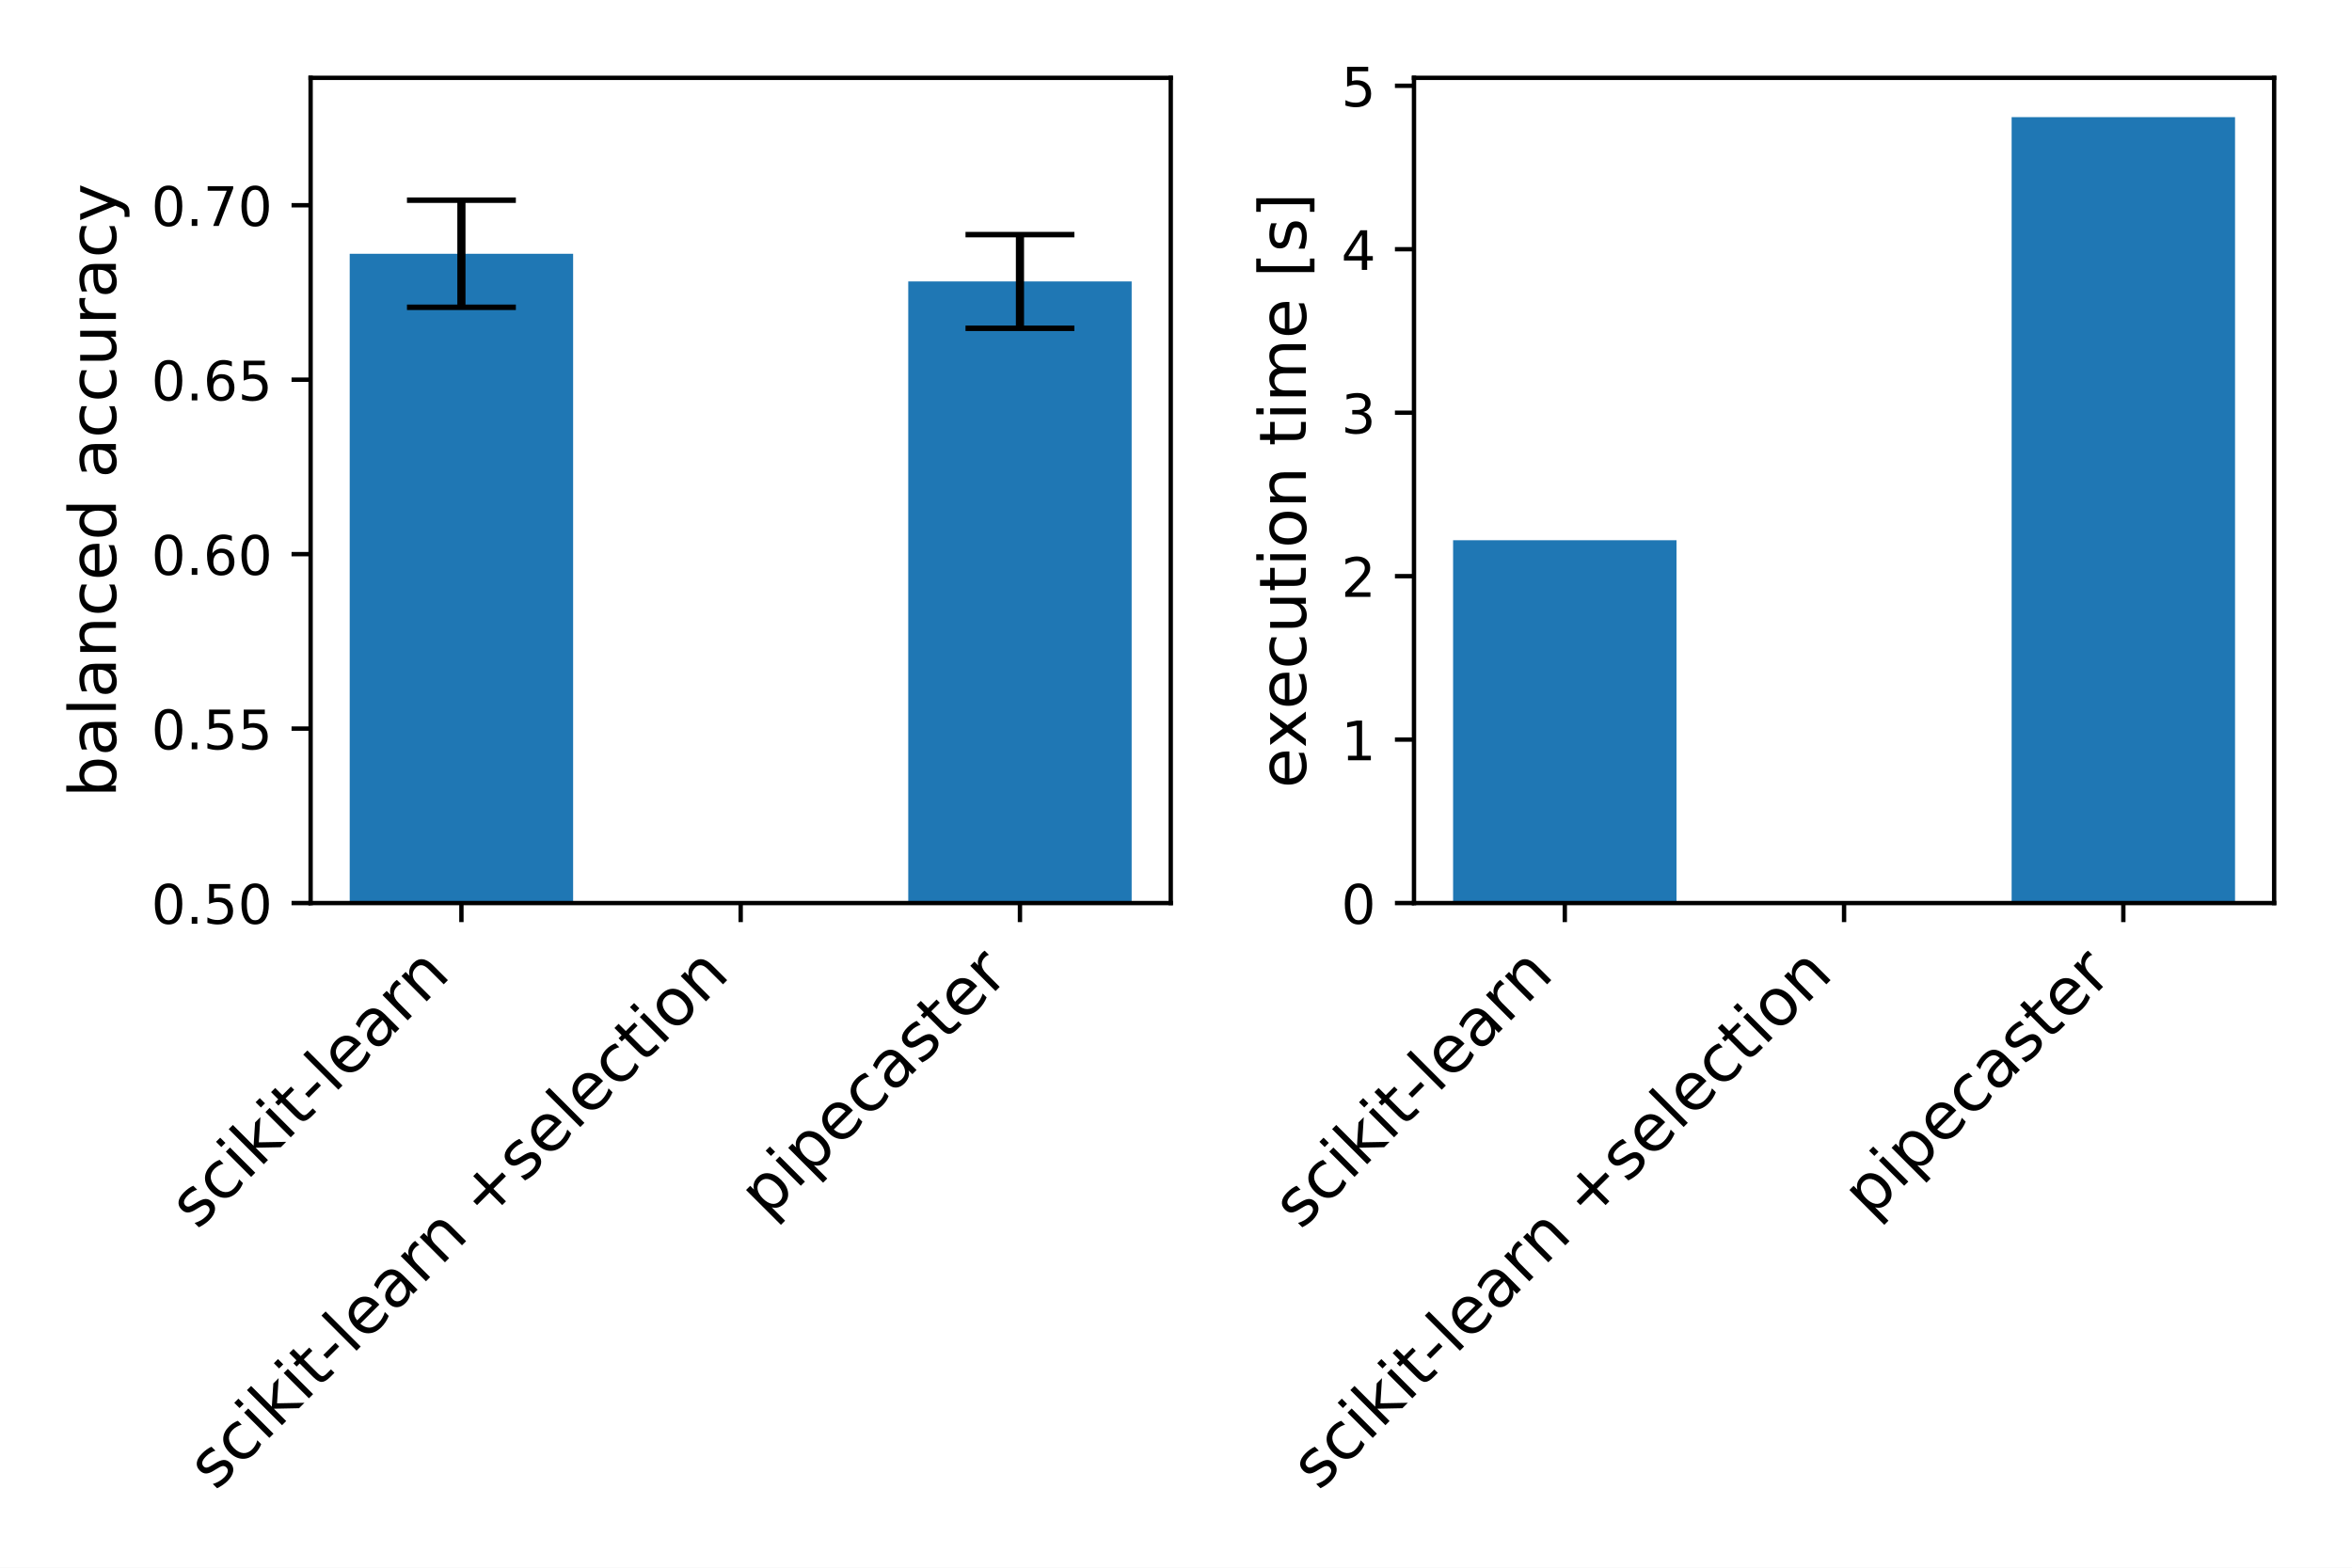
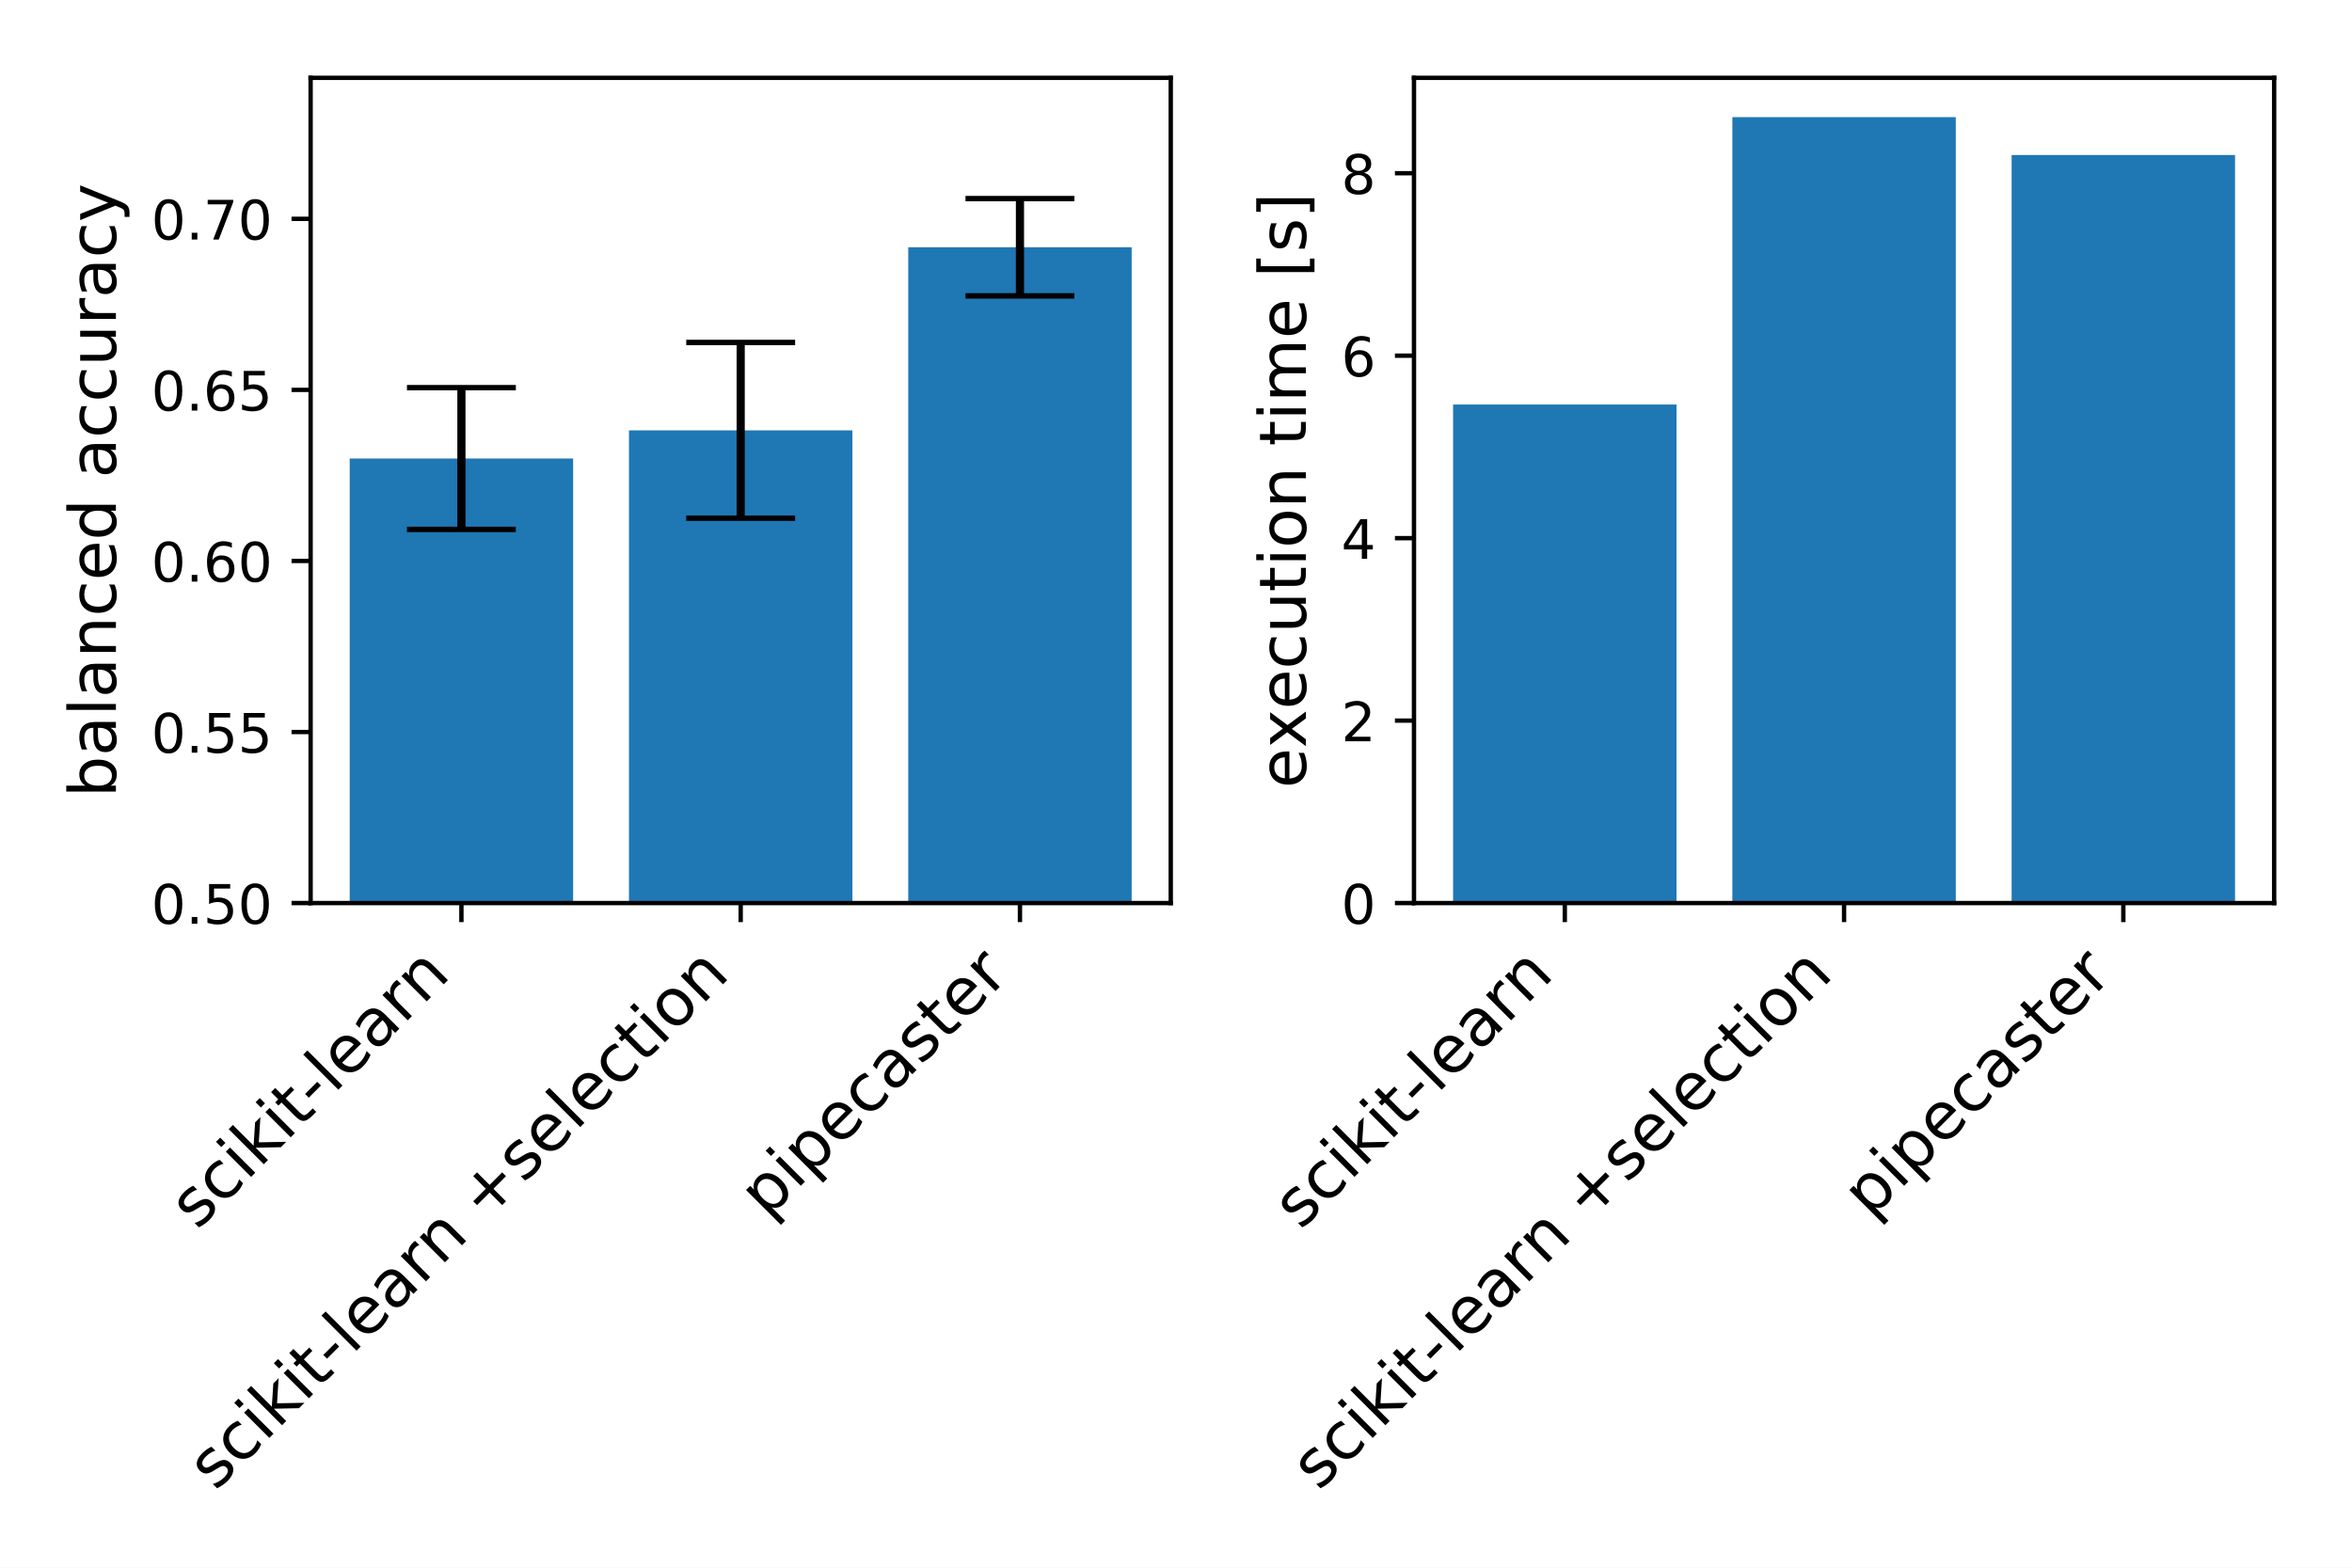
<svg xmlns="http://www.w3.org/2000/svg" xmlns:xlink="http://www.w3.org/1999/xlink" height="288pt" version="1.1" viewBox="0 0 432 288" width="432pt">
  <defs>
    <style type="text/css">
*{stroke-linecap:butt;stroke-linejoin:round;}
  </style>
  </defs>
  <g id="figure_1">
    <g id="patch_1">
      <path d="M 0 288  L 432 288  L 432 0  L 0 0  z " style="fill:#ffffff;" />
    </g>
    <g id="axes_1">
      <g id="patch_2">
        <path d="M 57.05 165.902  L 215.037 165.902  L 215.037 14.3  L 57.05 14.3  z " style="fill:#ffffff;" />
      </g>
      <g id="patch_3">
-         <path clip-path="url(#p1de238b66b)" d="M 64.231 486.399  L 105.267 486.399  L 105.267 46.618  L 64.231 46.618  z " style="fill:#1f77b4;" />
+         <path clip-path="url(#p3adee98c08)" d="M 64.231 480.147  L 105.267 480.147  L 105.267 84.238  L 64.231 84.238  z " style="fill:#1f77b4;" />
      </g>
      <g id="patch_4">
-         <path clip-path="url(#p1de238b66b)" d="M 115.526 486.399  L 156.562 486.399  L 156.562 486.399  L 115.526 486.399  z " style="fill:#1f77b4;" />
+         <path clip-path="url(#p3adee98c08)" d="M 115.526 480.147  L 156.562 480.147  L 156.562 79.061  L 115.526 79.061  z " style="fill:#1f77b4;" />
      </g>
      <g id="patch_5">
-         <path clip-path="url(#p1de238b66b)" d="M 166.821 486.399  L 207.856 486.399  L 207.856 51.705  L 166.821 51.705  z " style="fill:#1f77b4;" />
+         <path clip-path="url(#p3adee98c08)" d="M 166.821 480.147  L 207.856 480.147  L 207.856 45.421  L 166.821 45.421  z " style="fill:#1f77b4;" />
      </g>
      <g id="matplotlib.axis_1">
        <g id="xtick_1">
          <g id="line2d_1">
            <defs>
-               <path d="M 0 0  L 0 3.5  " id="m1858e8782e" style="stroke:#000000;stroke-width:0.8;" />
-             </defs>
-             <g>
-               <use style="stroke:#000000;stroke-width:0.8;" x="84.749" xlink:href="#m1858e8782e" y="165.902" />
+               <path d="M 0 0  L 0 3.5  " id="ma975ae0f17" style="stroke:#000000;stroke-width:0.8;" />
+             </defs>
+             <g>
+               <use style="stroke:#000000;stroke-width:0.8;" x="84.749" xlink:href="#ma975ae0f17" y="165.902" />
            </g>
          </g>
          <g id="text_1">
            <defs>
              <path d="M 44.281 53.078  L 44.281 44.578  Q 40.484 46.531 36.375 47.5  Q 32.281 48.484 27.875 48.484  Q 21.188 48.484 17.844 46.438  Q 14.5 44.391 14.5 40.281  Q 14.5 37.156 16.891 35.375  Q 19.281 33.594 26.516 31.984  L 29.594 31.297  Q 39.156 29.25 43.188 25.516  Q 47.219 21.781 47.219 15.094  Q 47.219 7.469 41.188 3.016  Q 35.156 -1.422 24.609 -1.422  Q 20.219 -1.422 15.453 -0.562  Q 10.688 0.297 5.422 2  L 5.422 11.281  Q 10.406 8.688 15.234 7.391  Q 20.062 6.109 24.812 6.109  Q 31.156 6.109 34.562 8.281  Q 37.984 10.453 37.984 14.406  Q 37.984 18.062 35.516 20.016  Q 33.062 21.969 24.703 23.781  L 21.578 24.516  Q 13.234 26.266 9.516 29.906  Q 5.812 33.547 5.812 39.891  Q 5.812 47.609 11.281 51.797  Q 16.75 56 26.812 56  Q 31.781 56 36.172 55.266  Q 40.578 54.547 44.281 53.078  z " id="DejaVuSans-115" />
              <path d="M 48.781 52.594  L 48.781 44.188  Q 44.969 46.297 41.141 47.344  Q 37.312 48.391 33.406 48.391  Q 24.656 48.391 19.812 42.844  Q 14.984 37.312 14.984 27.297  Q 14.984 17.281 19.812 11.734  Q 24.656 6.203 33.406 6.203  Q 37.312 6.203 41.141 7.25  Q 44.969 8.297 48.781 10.406  L 48.781 2.094  Q 45.016 0.344 40.984 -0.531  Q 36.969 -1.422 32.422 -1.422  Q 20.062 -1.422 12.781 6.344  Q 5.516 14.109 5.516 27.297  Q 5.516 40.672 12.859 48.328  Q 20.219 56 33.016 56  Q 37.156 56 41.109 55.141  Q 45.062 54.297 48.781 52.594  z " id="DejaVuSans-99" />
              <path d="M 9.422 54.688  L 18.406 54.688  L 18.406 0  L 9.422 0  z M 9.422 75.984  L 18.406 75.984  L 18.406 64.594  L 9.422 64.594  z " id="DejaVuSans-105" />
              <path d="M 9.078 75.984  L 18.109 75.984  L 18.109 31.109  L 44.922 54.688  L 56.391 54.688  L 27.391 29.109  L 57.625 0  L 45.906 0  L 18.109 26.703  L 18.109 0  L 9.078 0  z " id="DejaVuSans-107" />
              <path d="M 18.312 70.219  L 18.312 54.688  L 36.812 54.688  L 36.812 47.703  L 18.312 47.703  L 18.312 18.016  Q 18.312 11.328 20.141 9.422  Q 21.969 7.516 27.594 7.516  L 36.812 7.516  L 36.812 0  L 27.594 0  Q 17.188 0 13.234 3.875  Q 9.281 7.766 9.281 18.016  L 9.281 47.703  L 2.688 47.703  L 2.688 54.688  L 9.281 54.688  L 9.281 70.219  z " id="DejaVuSans-116" />
              <path d="M 4.891 31.391  L 31.203 31.391  L 31.203 23.391  L 4.891 23.391  z " id="DejaVuSans-45" />
              <path d="M 9.422 75.984  L 18.406 75.984  L 18.406 0  L 9.422 0  z " id="DejaVuSans-108" />
              <path d="M 56.203 29.594  L 56.203 25.203  L 14.891 25.203  Q 15.484 15.922 20.484 11.062  Q 25.484 6.203 34.422 6.203  Q 39.594 6.203 44.453 7.469  Q 49.312 8.734 54.109 11.281  L 54.109 2.781  Q 49.266 0.734 44.188 -0.344  Q 39.109 -1.422 33.891 -1.422  Q 20.797 -1.422 13.156 6.188  Q 5.516 13.812 5.516 26.812  Q 5.516 40.234 12.766 48.109  Q 20.016 56 32.328 56  Q 43.359 56 49.781 48.891  Q 56.203 41.797 56.203 29.594  z M 47.219 32.234  Q 47.125 39.594 43.094 43.984  Q 39.062 48.391 32.422 48.391  Q 24.906 48.391 20.391 44.141  Q 15.875 39.891 15.188 32.172  z " id="DejaVuSans-101" />
              <path d="M 34.281 27.484  Q 23.391 27.484 19.188 25  Q 14.984 22.516 14.984 16.5  Q 14.984 11.719 18.141 8.906  Q 21.297 6.109 26.703 6.109  Q 34.188 6.109 38.703 11.406  Q 43.219 16.703 43.219 25.484  L 43.219 27.484  z M 52.203 31.203  L 52.203 0  L 43.219 0  L 43.219 8.297  Q 40.141 3.328 35.547 0.953  Q 30.953 -1.422 24.312 -1.422  Q 15.922 -1.422 10.953 3.297  Q 6 8.016 6 15.922  Q 6 25.141 12.172 29.828  Q 18.359 34.516 30.609 34.516  L 43.219 34.516  L 43.219 35.406  Q 43.219 41.609 39.141 45  Q 35.062 48.391 27.688 48.391  Q 23 48.391 18.547 47.266  Q 14.109 46.141 10.016 43.891  L 10.016 52.203  Q 14.938 54.109 19.578 55.047  Q 24.219 56 28.609 56  Q 40.484 56 46.344 49.844  Q 52.203 43.703 52.203 31.203  z " id="DejaVuSans-97" />
              <path d="M 41.109 46.297  Q 39.594 47.172 37.812 47.578  Q 36.031 48 33.891 48  Q 26.266 48 22.188 43.047  Q 18.109 38.094 18.109 28.812  L 18.109 0  L 9.078 0  L 9.078 54.688  L 18.109 54.688  L 18.109 46.188  Q 20.953 51.172 25.484 53.578  Q 30.031 56 36.531 56  Q 37.453 56 38.578 55.875  Q 39.703 55.766 41.062 55.516  z " id="DejaVuSans-114" />
              <path d="M 54.891 33.016  L 54.891 0  L 45.906 0  L 45.906 32.719  Q 45.906 40.484 42.875 44.328  Q 39.844 48.188 33.797 48.188  Q 26.516 48.188 22.312 43.547  Q 18.109 38.922 18.109 30.906  L 18.109 0  L 9.078 0  L 9.078 54.688  L 18.109 54.688  L 18.109 46.188  Q 21.344 51.125 25.703 53.562  Q 30.078 56 35.797 56  Q 45.219 56 50.047 50.172  Q 54.891 44.344 54.891 33.016  z " id="DejaVuSans-110" />
            </defs>
            <g transform="translate(36.23981 226.0939)rotate(-45)scale(0.12 -0.12)">
              <use xlink:href="#DejaVuSans-115" />
              <use x="52.1" xlink:href="#DejaVuSans-99" />
              <use x="107.08" xlink:href="#DejaVuSans-105" />
              <use x="134.863" xlink:href="#DejaVuSans-107" />
              <use x="192.773" xlink:href="#DejaVuSans-105" />
              <use x="220.557" xlink:href="#DejaVuSans-116" />
              <use x="259.766" xlink:href="#DejaVuSans-45" />
              <use x="295.85" xlink:href="#DejaVuSans-108" />
              <use x="323.633" xlink:href="#DejaVuSans-101" />
              <use x="385.156" xlink:href="#DejaVuSans-97" />
              <use x="446.436" xlink:href="#DejaVuSans-114" />
              <use x="487.533" xlink:href="#DejaVuSans-110" />
            </g>
          </g>
        </g>
        <g id="xtick_2">
          <g id="line2d_2">
            <g>
-               <use style="stroke:#000000;stroke-width:0.8;" x="136.044" xlink:href="#m1858e8782e" y="165.902" />
+               <use style="stroke:#000000;stroke-width:0.8;" x="136.044" xlink:href="#ma975ae0f17" y="165.902" />
            </g>
          </g>
          <g id="text_2">
            <defs>
              <path id="DejaVuSans-32" />
              <path d="M 46 62.703  L 46 35.5  L 73.188 35.5  L 73.188 27.203  L 46 27.203  L 46 0  L 37.797 0  L 37.797 27.203  L 10.594 27.203  L 10.594 35.5  L 37.797 35.5  L 37.797 62.703  z " id="DejaVuSans-43" />
              <path d="M 30.609 48.391  Q 23.391 48.391 19.188 42.75  Q 14.984 37.109 14.984 27.297  Q 14.984 17.484 19.156 11.844  Q 23.344 6.203 30.609 6.203  Q 37.797 6.203 41.984 11.859  Q 46.188 17.531 46.188 27.297  Q 46.188 37.016 41.984 42.703  Q 37.797 48.391 30.609 48.391  z M 30.609 56  Q 42.328 56 49.016 48.375  Q 55.719 40.766 55.719 27.297  Q 55.719 13.875 49.016 6.219  Q 42.328 -1.422 30.609 -1.422  Q 18.844 -1.422 12.172 6.219  Q 5.516 13.875 5.516 27.297  Q 5.516 40.766 12.172 48.375  Q 18.844 56 30.609 56  z " id="DejaVuSans-111" />
            </defs>
            <g transform="translate(39.58864 274.0397)rotate(-45)scale(0.12 -0.12)">
              <use xlink:href="#DejaVuSans-115" />
              <use x="52.1" xlink:href="#DejaVuSans-99" />
              <use x="107.08" xlink:href="#DejaVuSans-105" />
              <use x="134.863" xlink:href="#DejaVuSans-107" />
              <use x="192.773" xlink:href="#DejaVuSans-105" />
              <use x="220.557" xlink:href="#DejaVuSans-116" />
              <use x="259.766" xlink:href="#DejaVuSans-45" />
              <use x="295.85" xlink:href="#DejaVuSans-108" />
              <use x="323.633" xlink:href="#DejaVuSans-101" />
              <use x="385.156" xlink:href="#DejaVuSans-97" />
              <use x="446.436" xlink:href="#DejaVuSans-114" />
              <use x="487.533" xlink:href="#DejaVuSans-110" />
              <use x="550.912" xlink:href="#DejaVuSans-32" />
              <use x="582.699" xlink:href="#DejaVuSans-43" />
              <use x="666.488" xlink:href="#DejaVuSans-115" />
              <use x="718.588" xlink:href="#DejaVuSans-101" />
              <use x="780.111" xlink:href="#DejaVuSans-108" />
              <use x="807.895" xlink:href="#DejaVuSans-101" />
              <use x="869.418" xlink:href="#DejaVuSans-99" />
              <use x="924.398" xlink:href="#DejaVuSans-116" />
              <use x="963.607" xlink:href="#DejaVuSans-105" />
              <use x="991.391" xlink:href="#DejaVuSans-111" />
              <use x="1052.572" xlink:href="#DejaVuSans-110" />
            </g>
          </g>
        </g>
        <g id="xtick_3">
          <g id="line2d_3">
            <g>
-               <use style="stroke:#000000;stroke-width:0.8;" x="187.338" xlink:href="#m1858e8782e" y="165.902" />
+               <use style="stroke:#000000;stroke-width:0.8;" x="187.338" xlink:href="#ma975ae0f17" y="165.902" />
            </g>
          </g>
          <g id="text_3">
            <defs>
              <path d="M 18.109 8.203  L 18.109 -20.797  L 9.078 -20.797  L 9.078 54.688  L 18.109 54.688  L 18.109 46.391  Q 20.953 51.266 25.266 53.625  Q 29.594 56 35.594 56  Q 45.562 56 51.781 48.094  Q 58.016 40.188 58.016 27.297  Q 58.016 14.406 51.781 6.484  Q 45.562 -1.422 35.594 -1.422  Q 29.594 -1.422 25.266 0.953  Q 20.953 3.328 18.109 8.203  z M 48.688 27.297  Q 48.688 37.203 44.609 42.844  Q 40.531 48.484 33.406 48.484  Q 26.266 48.484 22.188 42.844  Q 18.109 37.203 18.109 27.297  Q 18.109 17.391 22.188 11.75  Q 26.266 6.109 33.406 6.109  Q 40.531 6.109 44.609 11.75  Q 48.688 17.391 48.688 27.297  z " id="DejaVuSans-112" />
            </defs>
            <g transform="translate(140.9 224.0229)rotate(-45)scale(0.12 -0.12)">
              <use xlink:href="#DejaVuSans-112" />
              <use x="63.477" xlink:href="#DejaVuSans-105" />
              <use x="91.26" xlink:href="#DejaVuSans-112" />
              <use x="154.736" xlink:href="#DejaVuSans-101" />
              <use x="216.26" xlink:href="#DejaVuSans-99" />
              <use x="271.24" xlink:href="#DejaVuSans-97" />
              <use x="332.52" xlink:href="#DejaVuSans-115" />
              <use x="384.619" xlink:href="#DejaVuSans-116" />
              <use x="423.828" xlink:href="#DejaVuSans-101" />
              <use x="485.352" xlink:href="#DejaVuSans-114" />
            </g>
          </g>
        </g>
      </g>
      <g id="matplotlib.axis_2">
        <g id="ytick_1">
          <g id="line2d_4">
            <defs>
-               <path d="M 0 0  L -3.5 0  " id="m8186db5729" style="stroke:#000000;stroke-width:0.8;" />
-             </defs>
-             <g>
-               <use style="stroke:#000000;stroke-width:0.8;" x="57.05" xlink:href="#m8186db5729" y="165.902" />
+               <path d="M 0 0  L -3.5 0  " id="m0a2420c4f1" style="stroke:#000000;stroke-width:0.8;" />
+             </defs>
+             <g>
+               <use style="stroke:#000000;stroke-width:0.8;" x="57.05" xlink:href="#m0a2420c4f1" y="165.902" />
            </g>
          </g>
          <g id="text_4">
            <defs>
              <path d="M 31.781 66.406  Q 24.172 66.406 20.328 58.906  Q 16.5 51.422 16.5 36.375  Q 16.5 21.391 20.328 13.891  Q 24.172 6.391 31.781 6.391  Q 39.453 6.391 43.281 13.891  Q 47.125 21.391 47.125 36.375  Q 47.125 51.422 43.281 58.906  Q 39.453 66.406 31.781 66.406  z M 31.781 74.219  Q 44.047 74.219 50.516 64.516  Q 56.984 54.828 56.984 36.375  Q 56.984 17.969 50.516 8.266  Q 44.047 -1.422 31.781 -1.422  Q 19.531 -1.422 13.062 8.266  Q 6.594 17.969 6.594 36.375  Q 6.594 54.828 13.062 64.516  Q 19.531 74.219 31.781 74.219  z " id="DejaVuSans-48" />
              <path d="M 10.688 12.406  L 21 12.406  L 21 0  L 10.688 0  z " id="DejaVuSans-46" />
              <path d="M 10.797 72.906  L 49.516 72.906  L 49.516 64.594  L 19.828 64.594  L 19.828 46.734  Q 21.969 47.469 24.109 47.828  Q 26.266 48.188 28.422 48.188  Q 40.625 48.188 47.75 41.5  Q 54.891 34.812 54.891 23.391  Q 54.891 11.625 47.562 5.094  Q 40.234 -1.422 26.906 -1.422  Q 22.312 -1.422 17.547 -0.641  Q 12.797 0.141 7.719 1.703  L 7.719 11.625  Q 12.109 9.234 16.797 8.062  Q 21.484 6.891 26.703 6.891  Q 35.156 6.891 40.078 11.328  Q 45.016 15.766 45.016 23.391  Q 45.016 31 40.078 35.438  Q 35.156 39.891 26.703 39.891  Q 22.75 39.891 18.812 39.016  Q 14.891 38.141 10.797 36.281  z " id="DejaVuSans-53" />
            </defs>
            <g transform="translate(27.78438 169.701)scale(0.1 -0.1)">
              <use xlink:href="#DejaVuSans-48" />
              <use x="63.623" xlink:href="#DejaVuSans-46" />
              <use x="95.41" xlink:href="#DejaVuSans-53" />
              <use x="159.033" xlink:href="#DejaVuSans-48" />
            </g>
          </g>
        </g>
        <g id="ytick_2">
          <g id="line2d_5">
            <g>
-               <use style="stroke:#000000;stroke-width:0.8;" x="57.05" xlink:href="#m8186db5729" y="133.852" />
+               <use style="stroke:#000000;stroke-width:0.8;" x="57.05" xlink:href="#m0a2420c4f1" y="134.477" />
            </g>
          </g>
          <g id="text_5">
-             <g transform="translate(27.78438 137.6512)scale(0.1 -0.1)">
+             <g transform="translate(27.78438 138.2765)scale(0.1 -0.1)">
              <use xlink:href="#DejaVuSans-48" />
              <use x="63.623" xlink:href="#DejaVuSans-46" />
              <use x="95.41" xlink:href="#DejaVuSans-53" />
              <use x="159.033" xlink:href="#DejaVuSans-53" />
            </g>
          </g>
        </g>
        <g id="ytick_3">
          <g id="line2d_6">
            <g>
-               <use style="stroke:#000000;stroke-width:0.8;" x="57.05" xlink:href="#m8186db5729" y="101.802" />
+               <use style="stroke:#000000;stroke-width:0.8;" x="57.05" xlink:href="#m0a2420c4f1" y="103.053" />
            </g>
          </g>
          <g id="text_6">
            <defs>
              <path d="M 33.016 40.375  Q 26.375 40.375 22.484 35.828  Q 18.609 31.297 18.609 23.391  Q 18.609 15.531 22.484 10.953  Q 26.375 6.391 33.016 6.391  Q 39.656 6.391 43.531 10.953  Q 47.406 15.531 47.406 23.391  Q 47.406 31.297 43.531 35.828  Q 39.656 40.375 33.016 40.375  z M 52.594 71.297  L 52.594 62.312  Q 48.875 64.062 45.094 64.984  Q 41.312 65.922 37.594 65.922  Q 27.828 65.922 22.672 59.328  Q 17.531 52.734 16.797 39.406  Q 19.672 43.656 24.016 45.922  Q 28.375 48.188 33.594 48.188  Q 44.578 48.188 50.953 41.516  Q 57.328 34.859 57.328 23.391  Q 57.328 12.156 50.688 5.359  Q 44.047 -1.422 33.016 -1.422  Q 20.359 -1.422 13.672 8.266  Q 6.984 17.969 6.984 36.375  Q 6.984 53.656 15.188 63.938  Q 23.391 74.219 37.203 74.219  Q 40.922 74.219 44.703 73.484  Q 48.484 72.75 52.594 71.297  z " id="DejaVuSans-54" />
            </defs>
-             <g transform="translate(27.78438 105.6015)scale(0.1 -0.1)">
+             <g transform="translate(27.78438 106.852)scale(0.1 -0.1)">
              <use xlink:href="#DejaVuSans-48" />
              <use x="63.623" xlink:href="#DejaVuSans-46" />
              <use x="95.41" xlink:href="#DejaVuSans-54" />
              <use x="159.033" xlink:href="#DejaVuSans-48" />
            </g>
          </g>
        </g>
        <g id="ytick_4">
          <g id="line2d_7">
            <g>
-               <use style="stroke:#000000;stroke-width:0.8;" x="57.05" xlink:href="#m8186db5729" y="69.752" />
+               <use style="stroke:#000000;stroke-width:0.8;" x="57.05" xlink:href="#m0a2420c4f1" y="71.628" />
            </g>
          </g>
          <g id="text_7">
-             <g transform="translate(27.78438 73.55169)scale(0.1 -0.1)">
+             <g transform="translate(27.78438 75.42752)scale(0.1 -0.1)">
              <use xlink:href="#DejaVuSans-48" />
              <use x="63.623" xlink:href="#DejaVuSans-46" />
              <use x="95.41" xlink:href="#DejaVuSans-54" />
              <use x="159.033" xlink:href="#DejaVuSans-53" />
            </g>
          </g>
        </g>
        <g id="ytick_5">
          <g id="line2d_8">
            <g>
-               <use style="stroke:#000000;stroke-width:0.8;" x="57.05" xlink:href="#m8186db5729" y="37.703" />
+               <use style="stroke:#000000;stroke-width:0.8;" x="57.05" xlink:href="#m0a2420c4f1" y="40.204" />
            </g>
          </g>
          <g id="text_8">
            <defs>
              <path d="M 8.203 72.906  L 55.078 72.906  L 55.078 68.703  L 28.609 0  L 18.312 0  L 43.219 64.594  L 8.203 64.594  z " id="DejaVuSans-55" />
            </defs>
-             <g transform="translate(27.78438 41.50194)scale(0.1 -0.1)">
+             <g transform="translate(27.78438 44.00304)scale(0.1 -0.1)">
              <use xlink:href="#DejaVuSans-48" />
              <use x="63.623" xlink:href="#DejaVuSans-46" />
              <use x="95.41" xlink:href="#DejaVuSans-55" />
              <use x="159.033" xlink:href="#DejaVuSans-48" />
            </g>
          </g>
        </g>
        <g id="text_9">
          <defs>
            <path d="M 48.688 27.297  Q 48.688 37.203 44.609 42.844  Q 40.531 48.484 33.406 48.484  Q 26.266 48.484 22.188 42.844  Q 18.109 37.203 18.109 27.297  Q 18.109 17.391 22.188 11.75  Q 26.266 6.109 33.406 6.109  Q 40.531 6.109 44.609 11.75  Q 48.688 17.391 48.688 27.297  z M 18.109 46.391  Q 20.953 51.266 25.266 53.625  Q 29.594 56 35.594 56  Q 45.562 56 51.781 48.094  Q 58.016 40.188 58.016 27.297  Q 58.016 14.406 51.781 6.484  Q 45.562 -1.422 35.594 -1.422  Q 29.594 -1.422 25.266 0.953  Q 20.953 3.328 18.109 8.203  L 18.109 0  L 9.078 0  L 9.078 75.984  L 18.109 75.984  z " id="DejaVuSans-98" />
            <path d="M 45.406 46.391  L 45.406 75.984  L 54.391 75.984  L 54.391 0  L 45.406 0  L 45.406 8.203  Q 42.578 3.328 38.25 0.953  Q 33.938 -1.422 27.875 -1.422  Q 17.969 -1.422 11.734 6.484  Q 5.516 14.406 5.516 27.297  Q 5.516 40.188 11.734 48.094  Q 17.969 56 27.875 56  Q 33.938 56 38.25 53.625  Q 42.578 51.266 45.406 46.391  z M 14.797 27.297  Q 14.797 17.391 18.875 11.75  Q 22.953 6.109 30.078 6.109  Q 37.203 6.109 41.297 11.75  Q 45.406 17.391 45.406 27.297  Q 45.406 37.203 41.297 42.844  Q 37.203 48.484 30.078 48.484  Q 22.953 48.484 18.875 42.844  Q 14.797 37.203 14.797 27.297  z " id="DejaVuSans-100" />
            <path d="M 8.5 21.578  L 8.5 54.688  L 17.484 54.688  L 17.484 21.922  Q 17.484 14.156 20.5 10.266  Q 23.531 6.391 29.594 6.391  Q 36.859 6.391 41.078 11.031  Q 45.312 15.672 45.312 23.688  L 45.312 54.688  L 54.297 54.688  L 54.297 0  L 45.312 0  L 45.312 8.406  Q 42.047 3.422 37.719 1  Q 33.406 -1.422 27.688 -1.422  Q 18.266 -1.422 13.375 4.438  Q 8.5 10.297 8.5 21.578  z M 31.109 56  z " id="DejaVuSans-117" />
            <path d="M 32.172 -5.078  Q 28.375 -14.844 24.75 -17.812  Q 21.141 -20.797 15.094 -20.797  L 7.906 -20.797  L 7.906 -13.281  L 13.188 -13.281  Q 16.891 -13.281 18.938 -11.516  Q 21 -9.766 23.484 -3.219  L 25.094 0.875  L 2.984 54.688  L 12.5 54.688  L 29.594 11.922  L 46.688 54.688  L 56.203 54.688  z " id="DejaVuSans-121" />
          </defs>
          <g transform="translate(21.28875 146.5112)rotate(-90)scale(0.12 -0.12)">
            <use xlink:href="#DejaVuSans-98" />
            <use x="63.477" xlink:href="#DejaVuSans-97" />
            <use x="124.756" xlink:href="#DejaVuSans-108" />
            <use x="152.539" xlink:href="#DejaVuSans-97" />
            <use x="213.818" xlink:href="#DejaVuSans-110" />
            <use x="277.197" xlink:href="#DejaVuSans-99" />
            <use x="332.178" xlink:href="#DejaVuSans-101" />
            <use x="393.701" xlink:href="#DejaVuSans-100" />
            <use x="457.178" xlink:href="#DejaVuSans-32" />
            <use x="488.965" xlink:href="#DejaVuSans-97" />
            <use x="550.244" xlink:href="#DejaVuSans-99" />
            <use x="605.225" xlink:href="#DejaVuSans-99" />
            <use x="660.205" xlink:href="#DejaVuSans-117" />
            <use x="723.584" xlink:href="#DejaVuSans-114" />
            <use x="764.697" xlink:href="#DejaVuSans-97" />
            <use x="825.977" xlink:href="#DejaVuSans-99" />
            <use x="880.957" xlink:href="#DejaVuSans-121" />
          </g>
        </g>
      </g>
      <g id="LineCollection_1">
-         <path clip-path="url(#p1de238b66b)" d="M 84.749 56.455  L 84.749 36.781  " style="fill:none;stroke:#000000;stroke-width:1.5;" />
-         <path clip-path="url(#p1de238b66b)" style="fill:none;stroke:#000000;stroke-width:1.5;" />
-         <path clip-path="url(#p1de238b66b)" d="M 187.338 60.312  L 187.338 43.098  " style="fill:none;stroke:#000000;stroke-width:1.5;" />
+         <path clip-path="url(#p3adee98c08)" d="M 84.749 97.261  L 84.749 71.216  " style="fill:none;stroke:#000000;stroke-width:1.5;" />
+         <path clip-path="url(#p3adee98c08)" d="M 136.044 95.202  L 136.044 62.92  " style="fill:none;stroke:#000000;stroke-width:1.5;" />
+         <path clip-path="url(#p3adee98c08)" d="M 187.338 54.359  L 187.338 36.483  " style="fill:none;stroke:#000000;stroke-width:1.5;" />
      </g>
      <g id="line2d_9">
        <defs>
-           <path d="M 10 0  L -10 -0  " id="m0e4ef232f6" style="stroke:#000000;" />
+           <path d="M 10 0  L -10 -0  " id="mc28b54969d" style="stroke:#000000;" />
        </defs>
-         <g clip-path="url(#p1de238b66b)">
-           <use style="stroke:#000000;" x="84.749" xlink:href="#m0e4ef232f6" y="56.455" />
-           <use style="stroke:#000000;" x="136.044" xlink:href="#m0e4ef232f6" y="486.399" />
-           <use style="stroke:#000000;" x="187.338" xlink:href="#m0e4ef232f6" y="60.312" />
+         <g clip-path="url(#p3adee98c08)">
+           <use style="stroke:#000000;" x="84.749" xlink:href="#mc28b54969d" y="97.261" />
+           <use style="stroke:#000000;" x="136.044" xlink:href="#mc28b54969d" y="95.202" />
+           <use style="stroke:#000000;" x="187.338" xlink:href="#mc28b54969d" y="54.359" />
        </g>
      </g>
      <g id="line2d_10">
-         <g clip-path="url(#p1de238b66b)">
-           <use style="stroke:#000000;" x="84.749" xlink:href="#m0e4ef232f6" y="36.781" />
-           <use style="stroke:#000000;" x="136.044" xlink:href="#m0e4ef232f6" y="486.399" />
-           <use style="stroke:#000000;" x="187.338" xlink:href="#m0e4ef232f6" y="43.098" />
+         <g clip-path="url(#p3adee98c08)">
+           <use style="stroke:#000000;" x="84.749" xlink:href="#mc28b54969d" y="71.216" />
+           <use style="stroke:#000000;" x="136.044" xlink:href="#mc28b54969d" y="62.92" />
+           <use style="stroke:#000000;" x="187.338" xlink:href="#mc28b54969d" y="36.483" />
        </g>
      </g>
      <g id="patch_6">
        <path d="M 57.05 165.902  L 57.05 14.3  " style="fill:none;stroke:#000000;stroke-linecap:square;stroke-linejoin:miter;stroke-width:0.8;" />
      </g>
      <g id="patch_7">
        <path d="M 215.037 165.902  L 215.037 14.3  " style="fill:none;stroke:#000000;stroke-linecap:square;stroke-linejoin:miter;stroke-width:0.8;" />
      </g>
      <g id="patch_8">
        <path d="M 57.05 165.902  L 215.037 165.902  " style="fill:none;stroke:#000000;stroke-linecap:square;stroke-linejoin:miter;stroke-width:0.8;" />
      </g>
      <g id="patch_9">
        <path d="M 57.05 14.3  L 215.037 14.3  " style="fill:none;stroke:#000000;stroke-linecap:square;stroke-linejoin:miter;stroke-width:0.8;" />
      </g>
    </g>
    <g id="axes_2">
      <g id="patch_10">
        <path d="M 259.712 165.902  L 417.7 165.902  L 417.7 14.3  L 259.712 14.3  z " style="fill:#ffffff;" />
      </g>
      <g id="patch_11">
-         <path clip-path="url(#p1417b1bf2a)" d="M 266.894 165.902  L 307.929 165.902  L 307.929 99.239  L 266.894 99.239  z " style="fill:#1f77b4;" />
+         <path clip-path="url(#pdb3d226064)" d="M 266.894 165.902  L 307.929 165.902  L 307.929 74.312  L 266.894 74.312  z " style="fill:#1f77b4;" />
      </g>
      <g id="patch_12">
-         <path clip-path="url(#p1417b1bf2a)" d="M 318.188 165.902  L 359.224 165.902  L 359.224 165.9  L 318.188 165.9  z " style="fill:#1f77b4;" />
+         <path clip-path="url(#pdb3d226064)" d="M 318.188 165.902  L 359.224 165.902  L 359.224 21.519  L 318.188 21.519  z " style="fill:#1f77b4;" />
      </g>
      <g id="patch_13">
-         <path clip-path="url(#p1417b1bf2a)" d="M 369.483 165.902  L 410.519 165.902  L 410.519 21.519  L 369.483 21.519  z " style="fill:#1f77b4;" />
+         <path clip-path="url(#pdb3d226064)" d="M 369.483 165.902  L 410.519 165.902  L 410.519 28.478  L 369.483 28.478  z " style="fill:#1f77b4;" />
      </g>
      <g id="matplotlib.axis_3">
        <g id="xtick_4">
          <g id="line2d_11">
            <g>
-               <use style="stroke:#000000;stroke-width:0.8;" x="287.412" xlink:href="#m1858e8782e" y="165.902" />
+               <use style="stroke:#000000;stroke-width:0.8;" x="287.412" xlink:href="#ma975ae0f17" y="165.902" />
            </g>
          </g>
          <g id="text_10">
            <g transform="translate(238.9023 226.0939)rotate(-45)scale(0.12 -0.12)">
              <use xlink:href="#DejaVuSans-115" />
              <use x="52.1" xlink:href="#DejaVuSans-99" />
              <use x="107.08" xlink:href="#DejaVuSans-105" />
              <use x="134.863" xlink:href="#DejaVuSans-107" />
              <use x="192.773" xlink:href="#DejaVuSans-105" />
              <use x="220.557" xlink:href="#DejaVuSans-116" />
              <use x="259.766" xlink:href="#DejaVuSans-45" />
              <use x="295.85" xlink:href="#DejaVuSans-108" />
              <use x="323.633" xlink:href="#DejaVuSans-101" />
              <use x="385.156" xlink:href="#DejaVuSans-97" />
              <use x="446.436" xlink:href="#DejaVuSans-114" />
              <use x="487.533" xlink:href="#DejaVuSans-110" />
            </g>
          </g>
        </g>
        <g id="xtick_5">
          <g id="line2d_12">
            <g>
-               <use style="stroke:#000000;stroke-width:0.8;" x="338.706" xlink:href="#m1858e8782e" y="165.902" />
+               <use style="stroke:#000000;stroke-width:0.8;" x="338.706" xlink:href="#ma975ae0f17" y="165.902" />
            </g>
          </g>
          <g id="text_11">
            <g transform="translate(242.2511 274.0397)rotate(-45)scale(0.12 -0.12)">
              <use xlink:href="#DejaVuSans-115" />
              <use x="52.1" xlink:href="#DejaVuSans-99" />
              <use x="107.08" xlink:href="#DejaVuSans-105" />
              <use x="134.863" xlink:href="#DejaVuSans-107" />
              <use x="192.773" xlink:href="#DejaVuSans-105" />
              <use x="220.557" xlink:href="#DejaVuSans-116" />
              <use x="259.766" xlink:href="#DejaVuSans-45" />
              <use x="295.85" xlink:href="#DejaVuSans-108" />
              <use x="323.633" xlink:href="#DejaVuSans-101" />
              <use x="385.156" xlink:href="#DejaVuSans-97" />
              <use x="446.436" xlink:href="#DejaVuSans-114" />
              <use x="487.533" xlink:href="#DejaVuSans-110" />
              <use x="550.912" xlink:href="#DejaVuSans-32" />
              <use x="582.699" xlink:href="#DejaVuSans-43" />
              <use x="666.488" xlink:href="#DejaVuSans-115" />
              <use x="718.588" xlink:href="#DejaVuSans-101" />
              <use x="780.111" xlink:href="#DejaVuSans-108" />
              <use x="807.895" xlink:href="#DejaVuSans-101" />
              <use x="869.418" xlink:href="#DejaVuSans-99" />
              <use x="924.398" xlink:href="#DejaVuSans-116" />
              <use x="963.607" xlink:href="#DejaVuSans-105" />
              <use x="991.391" xlink:href="#DejaVuSans-111" />
              <use x="1052.572" xlink:href="#DejaVuSans-110" />
            </g>
          </g>
        </g>
        <g id="xtick_6">
          <g id="line2d_13">
            <g>
-               <use style="stroke:#000000;stroke-width:0.8;" x="390.001" xlink:href="#m1858e8782e" y="165.902" />
+               <use style="stroke:#000000;stroke-width:0.8;" x="390.001" xlink:href="#ma975ae0f17" y="165.902" />
            </g>
          </g>
          <g id="text_12">
            <g transform="translate(343.5625 224.0229)rotate(-45)scale(0.12 -0.12)">
              <use xlink:href="#DejaVuSans-112" />
              <use x="63.477" xlink:href="#DejaVuSans-105" />
              <use x="91.26" xlink:href="#DejaVuSans-112" />
              <use x="154.736" xlink:href="#DejaVuSans-101" />
              <use x="216.26" xlink:href="#DejaVuSans-99" />
              <use x="271.24" xlink:href="#DejaVuSans-97" />
              <use x="332.52" xlink:href="#DejaVuSans-115" />
              <use x="384.619" xlink:href="#DejaVuSans-116" />
              <use x="423.828" xlink:href="#DejaVuSans-101" />
              <use x="485.352" xlink:href="#DejaVuSans-114" />
            </g>
          </g>
        </g>
      </g>
      <g id="matplotlib.axis_4">
        <g id="ytick_6">
          <g id="line2d_14">
            <g>
-               <use style="stroke:#000000;stroke-width:0.8;" x="259.712" xlink:href="#m8186db5729" y="165.902" />
+               <use style="stroke:#000000;stroke-width:0.8;" x="259.712" xlink:href="#m0a2420c4f1" y="165.902" />
            </g>
          </g>
          <g id="text_13">
            <g transform="translate(246.35 169.701)scale(0.1 -0.1)">
              <use xlink:href="#DejaVuSans-48" />
            </g>
          </g>
        </g>
        <g id="ytick_7">
          <g id="line2d_15">
            <g>
-               <use style="stroke:#000000;stroke-width:0.8;" x="259.712" xlink:href="#m8186db5729" y="135.873" />
+               <use style="stroke:#000000;stroke-width:0.8;" x="259.712" xlink:href="#m0a2420c4f1" y="132.382" />
            </g>
          </g>
          <g id="text_14">
            <defs>
-               <path d="M 12.406 8.297  L 28.516 8.297  L 28.516 63.922  L 10.984 60.406  L 10.984 69.391  L 28.422 72.906  L 38.281 72.906  L 38.281 8.297  L 54.391 8.297  L 54.391 0  L 12.406 0  z " id="DejaVuSans-49" />
-             </defs>
-             <g transform="translate(246.35 139.6723)scale(0.1 -0.1)">
-               <use xlink:href="#DejaVuSans-49" />
+               <path d="M 19.188 8.297  L 53.609 8.297  L 53.609 0  L 7.328 0  L 7.328 8.297  Q 12.938 14.109 22.625 23.891  Q 32.328 33.688 34.812 36.531  Q 39.547 41.844 41.422 45.531  Q 43.312 49.219 43.312 52.781  Q 43.312 58.594 39.234 62.25  Q 35.156 65.922 28.609 65.922  Q 23.969 65.922 18.812 64.312  Q 13.672 62.703 7.812 59.422  L 7.812 69.391  Q 13.766 71.781 18.938 73  Q 24.125 74.219 28.422 74.219  Q 39.75 74.219 46.484 68.547  Q 53.219 62.891 53.219 53.422  Q 53.219 48.922 51.531 44.891  Q 49.859 40.875 45.406 35.406  Q 44.188 33.984 37.641 27.219  Q 31.109 20.453 19.188 8.297  z " id="DejaVuSans-50" />
+             </defs>
+             <g transform="translate(246.35 136.1814)scale(0.1 -0.1)">
+               <use xlink:href="#DejaVuSans-50" />
            </g>
          </g>
        </g>
        <g id="ytick_8">
          <g id="line2d_16">
            <g>
-               <use style="stroke:#000000;stroke-width:0.8;" x="259.712" xlink:href="#m8186db5729" y="105.845" />
+               <use style="stroke:#000000;stroke-width:0.8;" x="259.712" xlink:href="#m0a2420c4f1" y="98.863" />
            </g>
          </g>
          <g id="text_15">
            <defs>
-               <path d="M 19.188 8.297  L 53.609 8.297  L 53.609 0  L 7.328 0  L 7.328 8.297  Q 12.938 14.109 22.625 23.891  Q 32.328 33.688 34.812 36.531  Q 39.547 41.844 41.422 45.531  Q 43.312 49.219 43.312 52.781  Q 43.312 58.594 39.234 62.25  Q 35.156 65.922 28.609 65.922  Q 23.969 65.922 18.812 64.312  Q 13.672 62.703 7.812 59.422  L 7.812 69.391  Q 13.766 71.781 18.938 73  Q 24.125 74.219 28.422 74.219  Q 39.75 74.219 46.484 68.547  Q 53.219 62.891 53.219 53.422  Q 53.219 48.922 51.531 44.891  Q 49.859 40.875 45.406 35.406  Q 44.188 33.984 37.641 27.219  Q 31.109 20.453 19.188 8.297  z " id="DejaVuSans-50" />
-             </defs>
-             <g transform="translate(246.35 109.6437)scale(0.1 -0.1)">
-               <use xlink:href="#DejaVuSans-50" />
+               <path d="M 37.797 64.312  L 12.891 25.391  L 37.797 25.391  z M 35.203 72.906  L 47.609 72.906  L 47.609 25.391  L 58.016 25.391  L 58.016 17.188  L 47.609 17.188  L 47.609 0  L 37.797 0  L 37.797 17.188  L 4.891 17.188  L 4.891 26.703  z " id="DejaVuSans-52" />
+             </defs>
+             <g transform="translate(246.35 102.6619)scale(0.1 -0.1)">
+               <use xlink:href="#DejaVuSans-52" />
            </g>
          </g>
        </g>
        <g id="ytick_9">
          <g id="line2d_17">
            <g>
-               <use style="stroke:#000000;stroke-width:0.8;" x="259.712" xlink:href="#m8186db5729" y="75.816" />
+               <use style="stroke:#000000;stroke-width:0.8;" x="259.712" xlink:href="#m0a2420c4f1" y="65.343" />
            </g>
          </g>
          <g id="text_16">
-             <defs>
-               <path d="M 40.578 39.312  Q 47.656 37.797 51.625 33  Q 55.609 28.219 55.609 21.188  Q 55.609 10.406 48.188 4.484  Q 40.766 -1.422 27.094 -1.422  Q 22.516 -1.422 17.656 -0.516  Q 12.797 0.391 7.625 2.203  L 7.625 11.719  Q 11.719 9.328 16.594 8.109  Q 21.484 6.891 26.812 6.891  Q 36.078 6.891 40.938 10.547  Q 45.797 14.203 45.797 21.188  Q 45.797 27.641 41.281 31.266  Q 36.766 34.906 28.719 34.906  L 20.219 34.906  L 20.219 43.016  L 29.109 43.016  Q 36.375 43.016 40.234 45.922  Q 44.094 48.828 44.094 54.297  Q 44.094 59.906 40.109 62.906  Q 36.141 65.922 28.719 65.922  Q 24.656 65.922 20.016 65.031  Q 15.375 64.156 9.812 62.312  L 9.812 71.094  Q 15.438 72.656 20.344 73.438  Q 25.25 74.219 29.594 74.219  Q 40.828 74.219 47.359 69.109  Q 53.906 64.016 53.906 55.328  Q 53.906 49.266 50.438 45.094  Q 46.969 40.922 40.578 39.312  z " id="DejaVuSans-51" />
-             </defs>
-             <g transform="translate(246.35 79.61509)scale(0.1 -0.1)">
-               <use xlink:href="#DejaVuSans-51" />
+             <g transform="translate(246.35 69.14235)scale(0.1 -0.1)">
+               <use xlink:href="#DejaVuSans-54" />
            </g>
          </g>
        </g>
        <g id="ytick_10">
          <g id="line2d_18">
            <g>
-               <use style="stroke:#000000;stroke-width:0.8;" x="259.712" xlink:href="#m8186db5729" y="45.787" />
+               <use style="stroke:#000000;stroke-width:0.8;" x="259.712" xlink:href="#m0a2420c4f1" y="31.824" />
            </g>
          </g>
          <g id="text_17">
            <defs>
-               <path d="M 37.797 64.312  L 12.891 25.391  L 37.797 25.391  z M 35.203 72.906  L 47.609 72.906  L 47.609 25.391  L 58.016 25.391  L 58.016 17.188  L 47.609 17.188  L 47.609 0  L 37.797 0  L 37.797 17.188  L 4.891 17.188  L 4.891 26.703  z " id="DejaVuSans-52" />
-             </defs>
-             <g transform="translate(246.35 49.58647)scale(0.1 -0.1)">
-               <use xlink:href="#DejaVuSans-52" />
-             </g>
-           </g>
-         </g>
-         <g id="ytick_11">
-           <g id="line2d_19">
-             <g>
-               <use style="stroke:#000000;stroke-width:0.8;" x="259.712" xlink:href="#m8186db5729" y="15.759" />
-             </g>
-           </g>
-           <g id="text_18">
-             <g transform="translate(246.35 19.55785)scale(0.1 -0.1)">
-               <use xlink:href="#DejaVuSans-53" />
-             </g>
-           </g>
-         </g>
-         <g id="text_19">
+               <path d="M 31.781 34.625  Q 24.75 34.625 20.719 30.859  Q 16.703 27.094 16.703 20.516  Q 16.703 13.922 20.719 10.156  Q 24.75 6.391 31.781 6.391  Q 38.812 6.391 42.859 10.172  Q 46.922 13.969 46.922 20.516  Q 46.922 27.094 42.891 30.859  Q 38.875 34.625 31.781 34.625  z M 21.922 38.812  Q 15.578 40.375 12.031 44.719  Q 8.5 49.078 8.5 55.328  Q 8.5 64.062 14.719 69.141  Q 20.953 74.219 31.781 74.219  Q 42.672 74.219 48.875 69.141  Q 55.078 64.062 55.078 55.328  Q 55.078 49.078 51.531 44.719  Q 48 40.375 41.703 38.812  Q 48.828 37.156 52.797 32.312  Q 56.781 27.484 56.781 20.516  Q 56.781 9.906 50.312 4.234  Q 43.844 -1.422 31.781 -1.422  Q 19.734 -1.422 13.25 4.234  Q 6.781 9.906 6.781 20.516  Q 6.781 27.484 10.781 32.312  Q 14.797 37.156 21.922 38.812  z M 18.312 54.391  Q 18.312 48.734 21.844 45.562  Q 25.391 42.391 31.781 42.391  Q 38.141 42.391 41.719 45.562  Q 45.312 48.734 45.312 54.391  Q 45.312 60.062 41.719 63.234  Q 38.141 66.406 31.781 66.406  Q 25.391 66.406 21.844 63.234  Q 18.312 60.062 18.312 54.391  z " id="DejaVuSans-56" />
+             </defs>
+             <g transform="translate(246.35 35.62281)scale(0.1 -0.1)">
+               <use xlink:href="#DejaVuSans-56" />
+             </g>
+           </g>
+         </g>
+         <g id="text_18">
          <defs>
            <path d="M 54.891 54.688  L 35.109 28.078  L 55.906 0  L 45.312 0  L 29.391 21.484  L 13.484 0  L 2.875 0  L 24.125 28.609  L 4.688 54.688  L 15.281 54.688  L 29.781 35.203  L 44.281 54.688  z " id="DejaVuSans-120" />
            <path d="M 52 44.188  Q 55.375 50.25 60.062 53.125  Q 64.75 56 71.094 56  Q 79.641 56 84.281 50.016  Q 88.922 44.047 88.922 33.016  L 88.922 0  L 79.891 0  L 79.891 32.719  Q 79.891 40.578 77.094 44.375  Q 74.312 48.188 68.609 48.188  Q 61.625 48.188 57.562 43.547  Q 53.516 38.922 53.516 30.906  L 53.516 0  L 44.484 0  L 44.484 32.719  Q 44.484 40.625 41.703 44.406  Q 38.922 48.188 33.109 48.188  Q 26.219 48.188 22.156 43.531  Q 18.109 38.875 18.109 30.906  L 18.109 0  L 9.078 0  L 9.078 54.688  L 18.109 54.688  L 18.109 46.188  Q 21.188 51.219 25.484 53.609  Q 29.781 56 35.688 56  Q 41.656 56 45.828 52.969  Q 50 49.953 52 44.188  z " id="DejaVuSans-109" />
            <path d="M 8.594 75.984  L 29.297 75.984  L 29.297 69  L 17.578 69  L 17.578 -6.203  L 29.297 -6.203  L 29.297 -13.188  L 8.594 -13.188  z " id="DejaVuSans-91" />
            <path d="M 30.422 75.984  L 30.422 -13.188  L 9.719 -13.188  L 9.719 -6.203  L 21.391 -6.203  L 21.391 69  L 9.719 69  L 9.719 75.984  z " id="DejaVuSans-93" />
          </defs>
          <g transform="translate(239.8544 144.8031)rotate(-90)scale(0.12 -0.12)">
            <use xlink:href="#DejaVuSans-101" />
            <use x="61.508" xlink:href="#DejaVuSans-120" />
            <use x="120.641" xlink:href="#DejaVuSans-101" />
            <use x="182.164" xlink:href="#DejaVuSans-99" />
            <use x="237.145" xlink:href="#DejaVuSans-117" />
            <use x="300.523" xlink:href="#DejaVuSans-116" />
            <use x="339.732" xlink:href="#DejaVuSans-105" />
            <use x="367.516" xlink:href="#DejaVuSans-111" />
            <use x="428.697" xlink:href="#DejaVuSans-110" />
            <use x="492.076" xlink:href="#DejaVuSans-32" />
            <use x="523.863" xlink:href="#DejaVuSans-116" />
            <use x="563.072" xlink:href="#DejaVuSans-105" />
            <use x="590.855" xlink:href="#DejaVuSans-109" />
            <use x="688.268" xlink:href="#DejaVuSans-101" />
            <use x="749.791" xlink:href="#DejaVuSans-32" />
            <use x="781.578" xlink:href="#DejaVuSans-91" />
            <use x="820.592" xlink:href="#DejaVuSans-115" />
            <use x="872.691" xlink:href="#DejaVuSans-93" />
          </g>
        </g>
      </g>
      <g id="patch_14">
        <path d="M 259.712 165.902  L 259.712 14.3  " style="fill:none;stroke:#000000;stroke-linecap:square;stroke-linejoin:miter;stroke-width:0.8;" />
      </g>
      <g id="patch_15">
        <path d="M 417.7 165.902  L 417.7 14.3  " style="fill:none;stroke:#000000;stroke-linecap:square;stroke-linejoin:miter;stroke-width:0.8;" />
      </g>
      <g id="patch_16">
        <path d="M 259.712 165.902  L 417.7 165.902  " style="fill:none;stroke:#000000;stroke-linecap:square;stroke-linejoin:miter;stroke-width:0.8;" />
      </g>
      <g id="patch_17">
        <path d="M 259.712 14.3  L 417.7 14.3  " style="fill:none;stroke:#000000;stroke-linecap:square;stroke-linejoin:miter;stroke-width:0.8;" />
      </g>
    </g>
  </g>
  <defs>
-     <clipPath id="p1de238b66b">
+     <clipPath id="p3adee98c08">
      <rect height="151.602" width="157.988" x="57.05" y="14.3" />
    </clipPath>
-     <clipPath id="p1417b1bf2a">
+     <clipPath id="pdb3d226064">
      <rect height="151.602" width="157.988" x="259.712" y="14.3" />
    </clipPath>
  </defs>
</svg>
